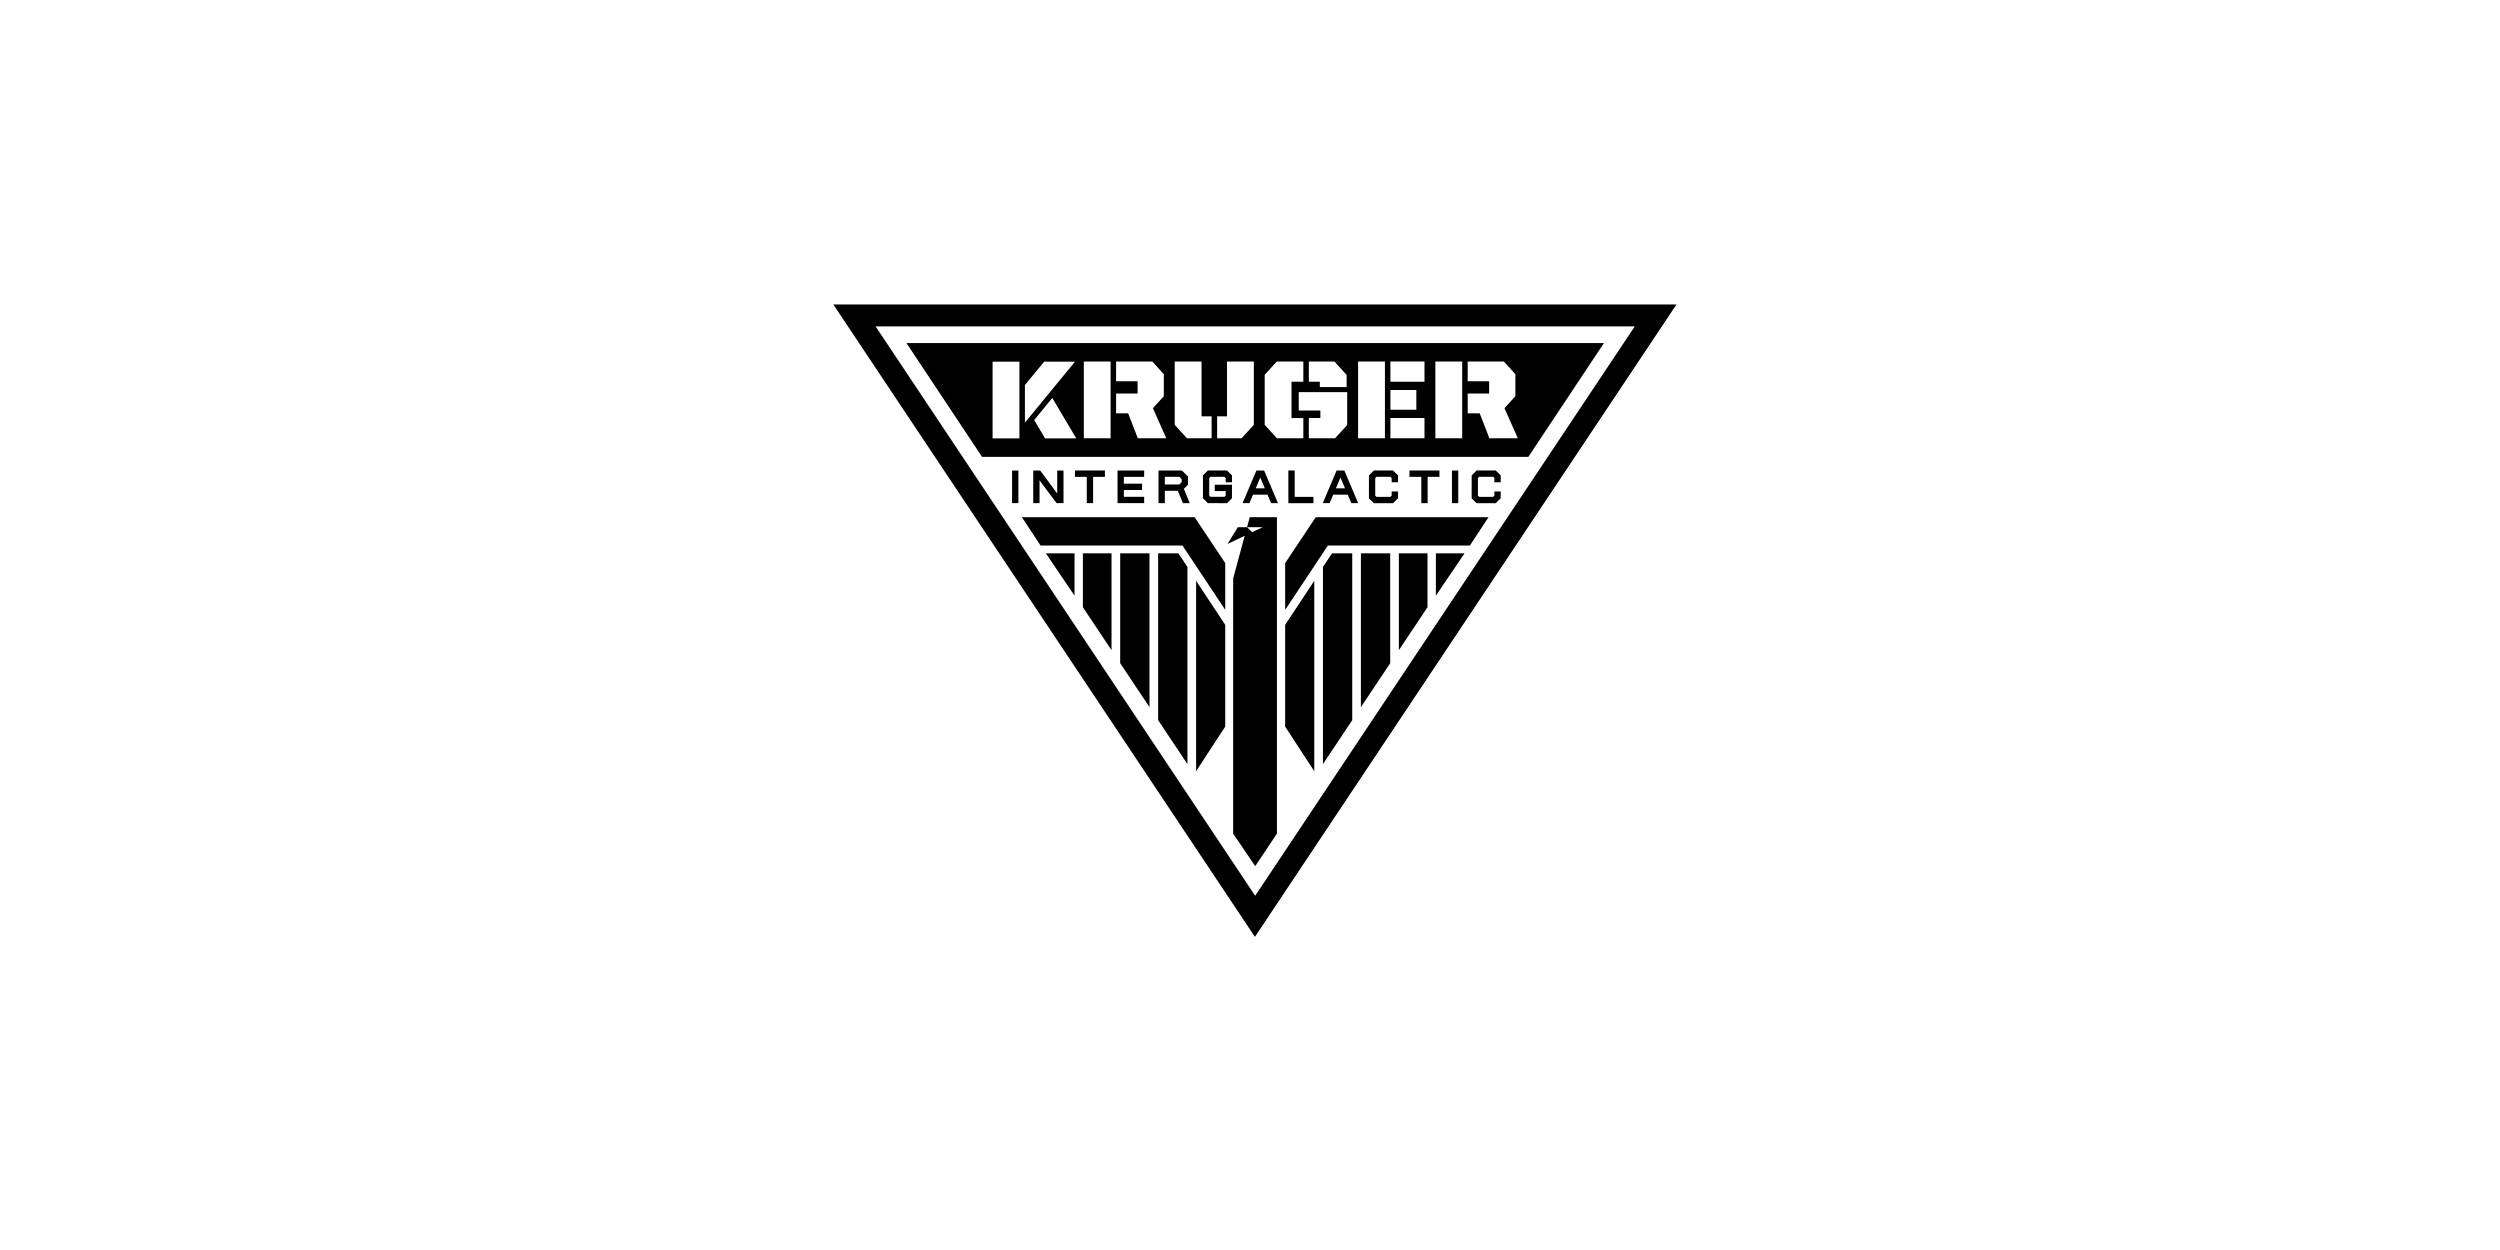
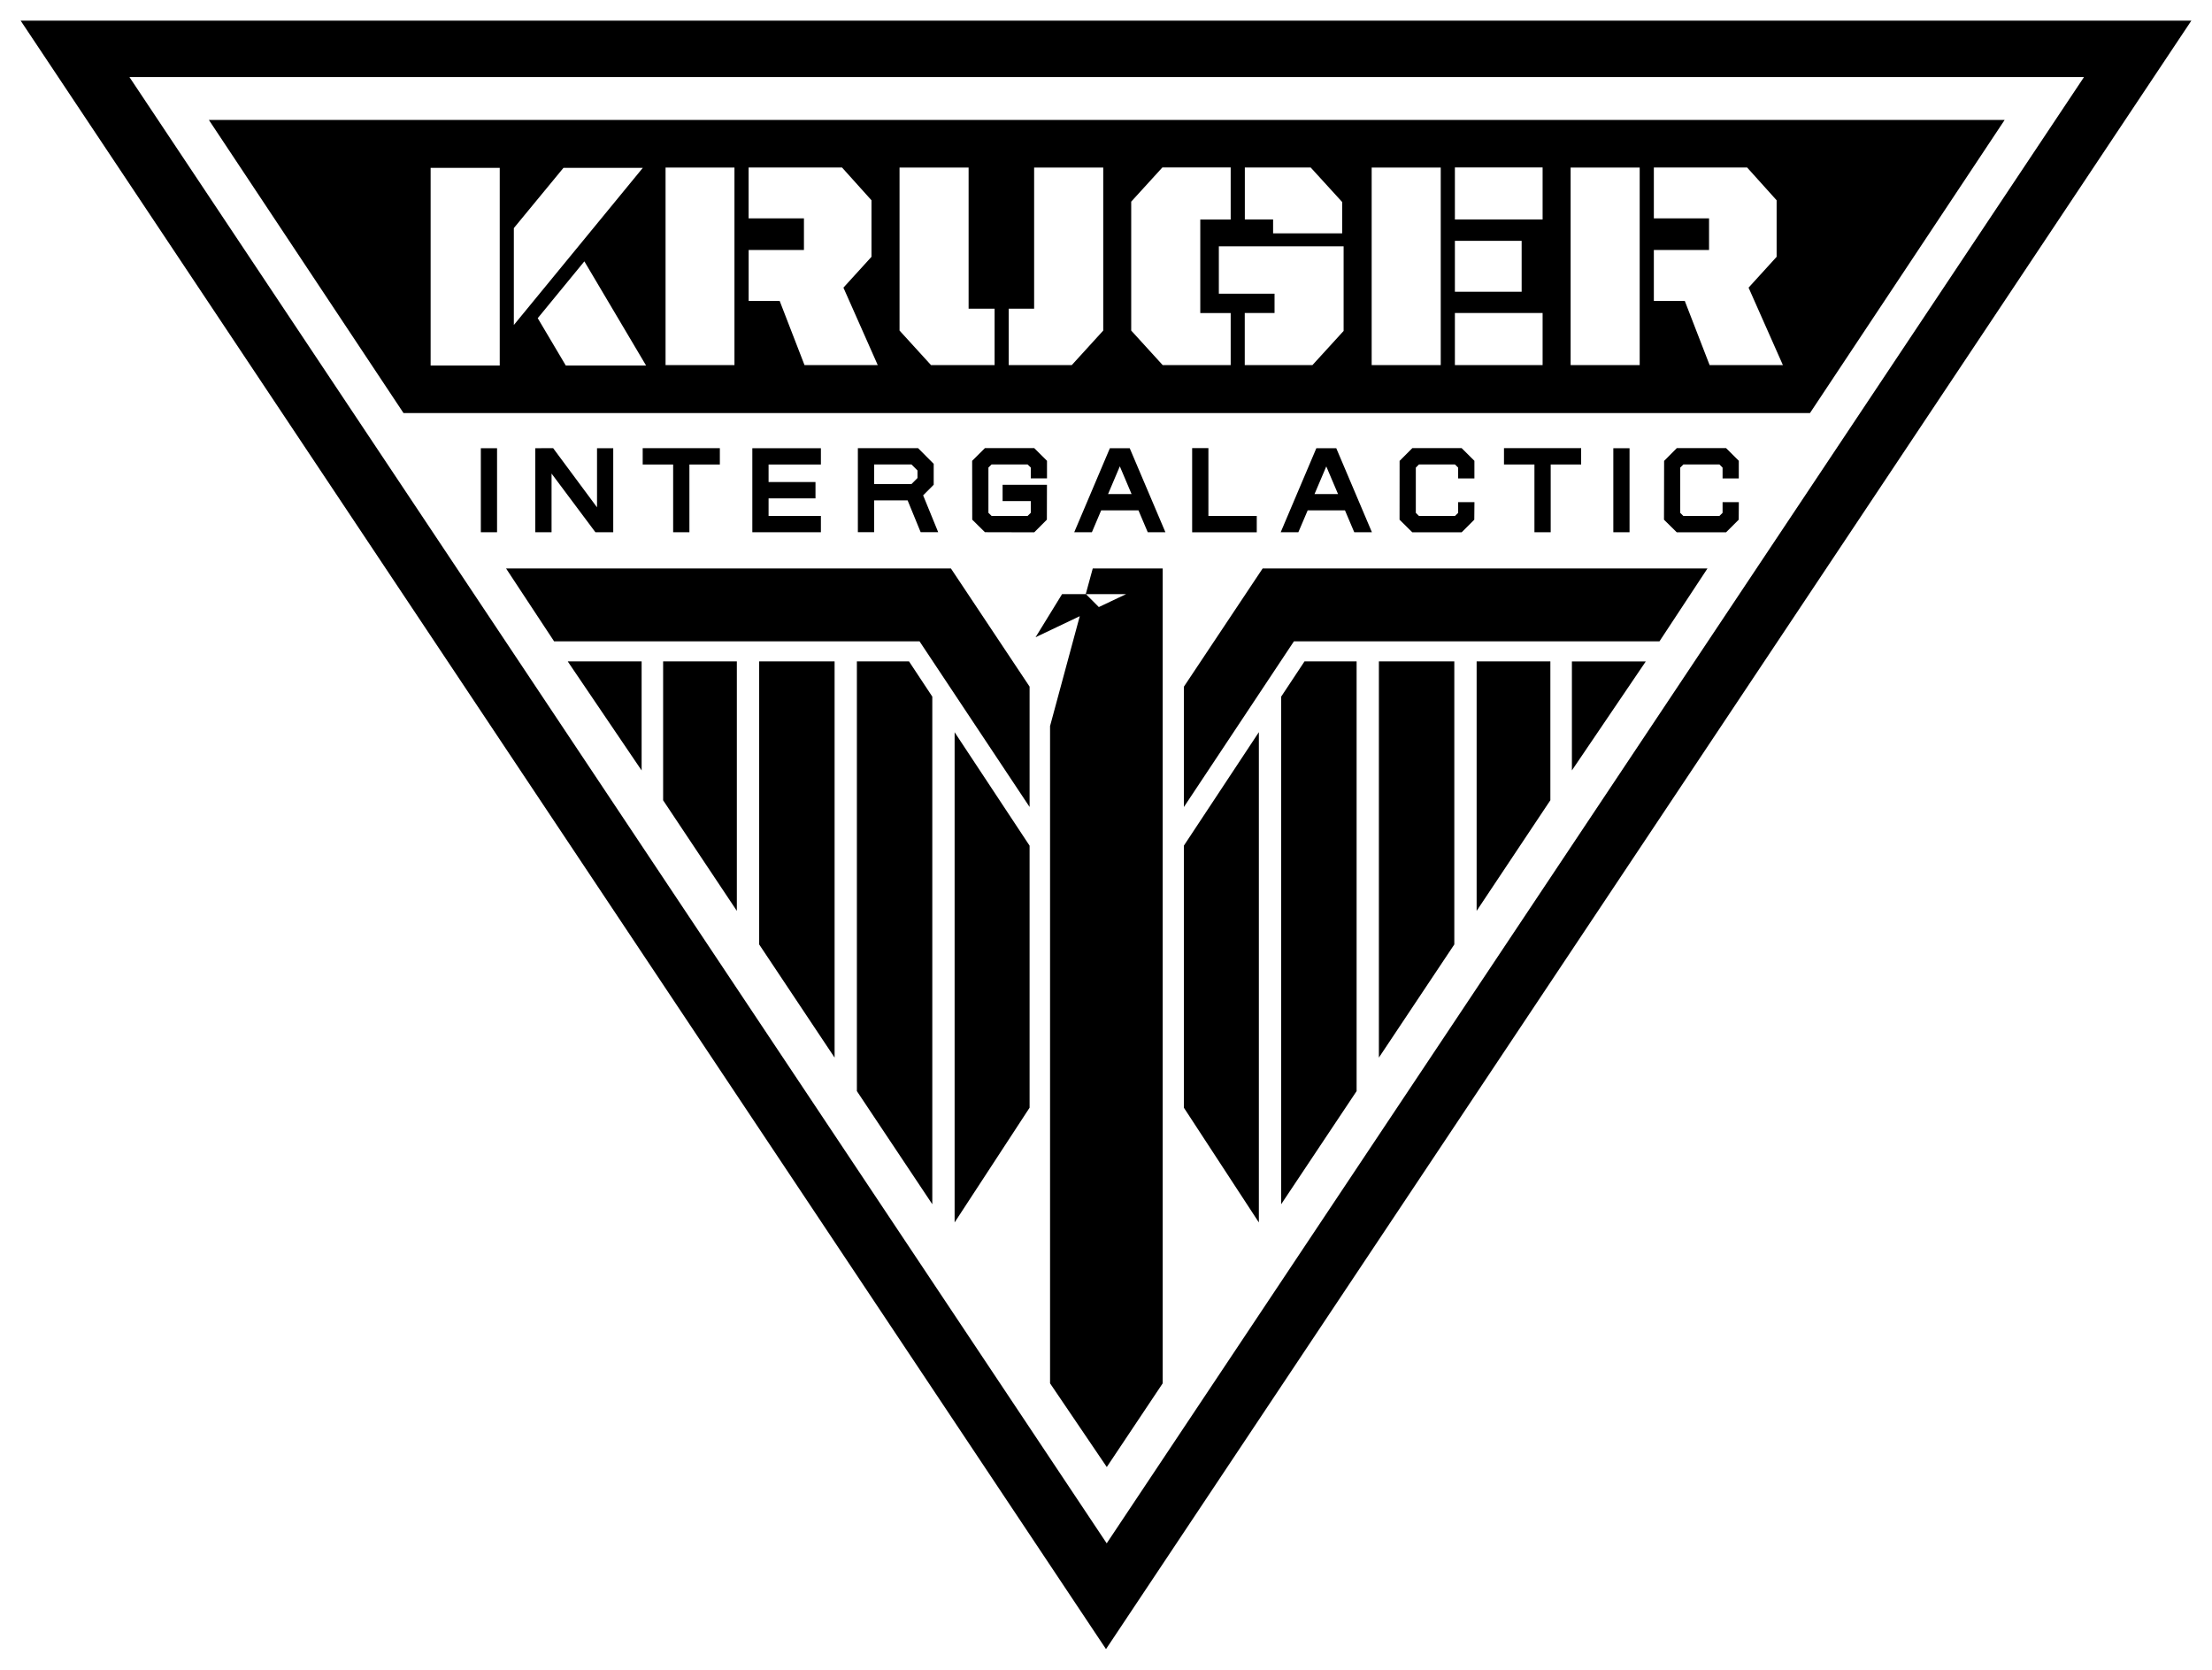
- <svg xmlns="http://www.w3.org/2000/svg" width="156" height="78" fill="none" viewBox="0 0 156 78">
+ <svg xmlns="http://www.w3.org/2000/svg" width="53.612" height="40.46" fill="none" viewBox="51.5 18.5 53.612 40.46">
  <path fill="currentColor" fill-rule="evenodd" d="M79.68 32.274V52.02l-1.355 2.028-1.375-2.028V36.094l.72-2.663-1.071.51.642-1.044h.574l.17-.623zm-1.86.623.312.313.66-.313z" clip-rule="evenodd" />
  <path fill="currentColor" d="M76.454 38.99v6.351l-1.817 2.78V36.243l1.817 2.749Zm5.557 9.132-1.817-2.78V38.99l1.817-2.749zM74.096 35.38v12.3l-1.828-2.741V34.527h1.264zm10.284 9.559-1.828 2.741v-12.3l.565-.853h1.263zm-12.652-.812L69.9 41.385v-6.858h1.828zm15.02-2.742-1.828 2.742v-9.6h1.828zm-17.389-.813-1.787-2.68v-3.365h1.787zm19.717-2.681-1.787 2.681v-6.045h1.787z" />
  <path fill="currentColor" d="M76.454 35.14v2.914l-2.667-4.013H64.93l-1.165-1.767h10.782l1.908 2.865Zm15.266-1.099h-8.86l-2.666 4.014v-2.916l1.909-2.865h10.781z" />
  <path fill="currentColor" d="m67.05 37.168-1.786-2.635v-.006h1.787v2.641Zm24.335-2.635-1.787 2.635v-2.64h1.787zm-14.509-4.867v.426h-.393v-.263l-.077-.075h-.873l-.077.075v1.097l.077.076h.873l.077-.076v-.284H75.8v-.395h1.075l-.002.845-.306.307-1.195-.003-.308-.304-.002-1.426.31-.308h1.194zm3.912 1.337h1.172v.396l-1.566-.001v-2.04h.394zm6.447-1.337v.427h-.394v-.262l-.077-.077h-.873l-.076.077v1.096l.076.076h.873l.077-.076v-.259h.395l-.004.425-.306.306H85.73l-.309-.306.001-1.425.309-.31h1.194zm6.408 0v.427h-.393v-.262l-.077-.077H92.3l-.077.077v1.096l.077.076h.873l.077-.076v-.259h.394l-.003.425-.307.306H92.14l-.31-.306.003-1.425.308-.31h1.193l.31.308Zm-30.096 1.731h-.393v-2.036h.393zm2.423-.605v-1.431h.393v2.036h-.432l-1.063-1.422v1.422h-.394v-2.036l.432-.002 1.063 1.433Zm2.977-1.037h-.738v1.642h-.394v-1.642h-.738v-.396h1.87zm2.449 0h-1.268v.426h1.137v.395h-1.137v.426h1.268v.395h-1.662v-2.036h1.662z" />
  <path fill="currentColor" fill-rule="evenodd" d="M79.746 31.397h-.428l-.225-.53h-.904l-.225.53h-.428l.864-2.036h.481zm-1.39-.925h.57l-.285-.672zm6.394.925h-.427l-.225-.53h-.904l-.226.53h-.428l.864-2.036h.483l.864 2.036Zm-1.39-.925h.57l-.285-.67z" clip-rule="evenodd" />
  <path fill="currentColor" d="M89.823 29.755h-.739v1.642h-.394v-1.642h-.738v-.396h1.87v.396Zm1.172 1.642h-.393v-2.036h.393z" />
  <path fill="currentColor" fill-rule="evenodd" d="M74.13 29.738v.51l-.001-.001-.255.256.365.893h-.425l-.316-.771h-.812v.771h-.394V29.36h1.46l.378.379Zm-1.444.492h.905l.146-.147V29.9l-.146-.146h-.904zm22.682-1.721H61.28l-4.717-7.102h43.523zm-33.43-1.152h1.674v-4.79h-1.675v4.79Zm2.595-1.147.68 1.147h1.946l-1.496-2.524zm3.098 1.137h1.67V22.56h-1.67zm2.013-3.556h1.341v.767h-1.34v1.234h.752l.602 1.555h1.775l-.832-1.877.68-.747v-1.37l-.714-.794h-2.264zm3.658 2.719.763.837h1.541V25.98h-.63v-3.42h-1.674zm3.262-.53h-.616v1.367h1.528l.763-.837v-3.95h-1.675zm2.353-2.593v3.123l.763.837h1.648v-1.261h-.737V23.82h.737v-1.262h-1.656l-.755.828Zm2.124 2.23h1.35v.468h-.722v1.262h1.64l.756-.828v-2.05h-3.024v1.147Zm3.704 1.73h1.674V22.56h-1.674zm2.017 0h2.126v-1.262h-2.126zm2.805 0h1.674V22.56h-1.674zm2.017-3.556h1.338v.767h-1.338v1.234h.75l.602 1.555h1.776l-.832-1.877.68-.747v-1.37l-.715-.794h-2.261zm-27.63.237v2.347l3.126-3.808h-1.923l-1.204 1.461Zm22.808 1.541h1.618v-1.233h-1.618zm-5.091-1.75h.685v.335h1.674v-.759l-.763-.836h-1.596zm5.09 0h2.127v-1.262h-2.126v1.262Z" clip-rule="evenodd" />
  <path fill="currentColor" fill-rule="evenodd" d="M78.306 58.46 52 19h52.612zm.017-2.563 23.687-35.53H54.637z" clip-rule="evenodd" />
</svg>
